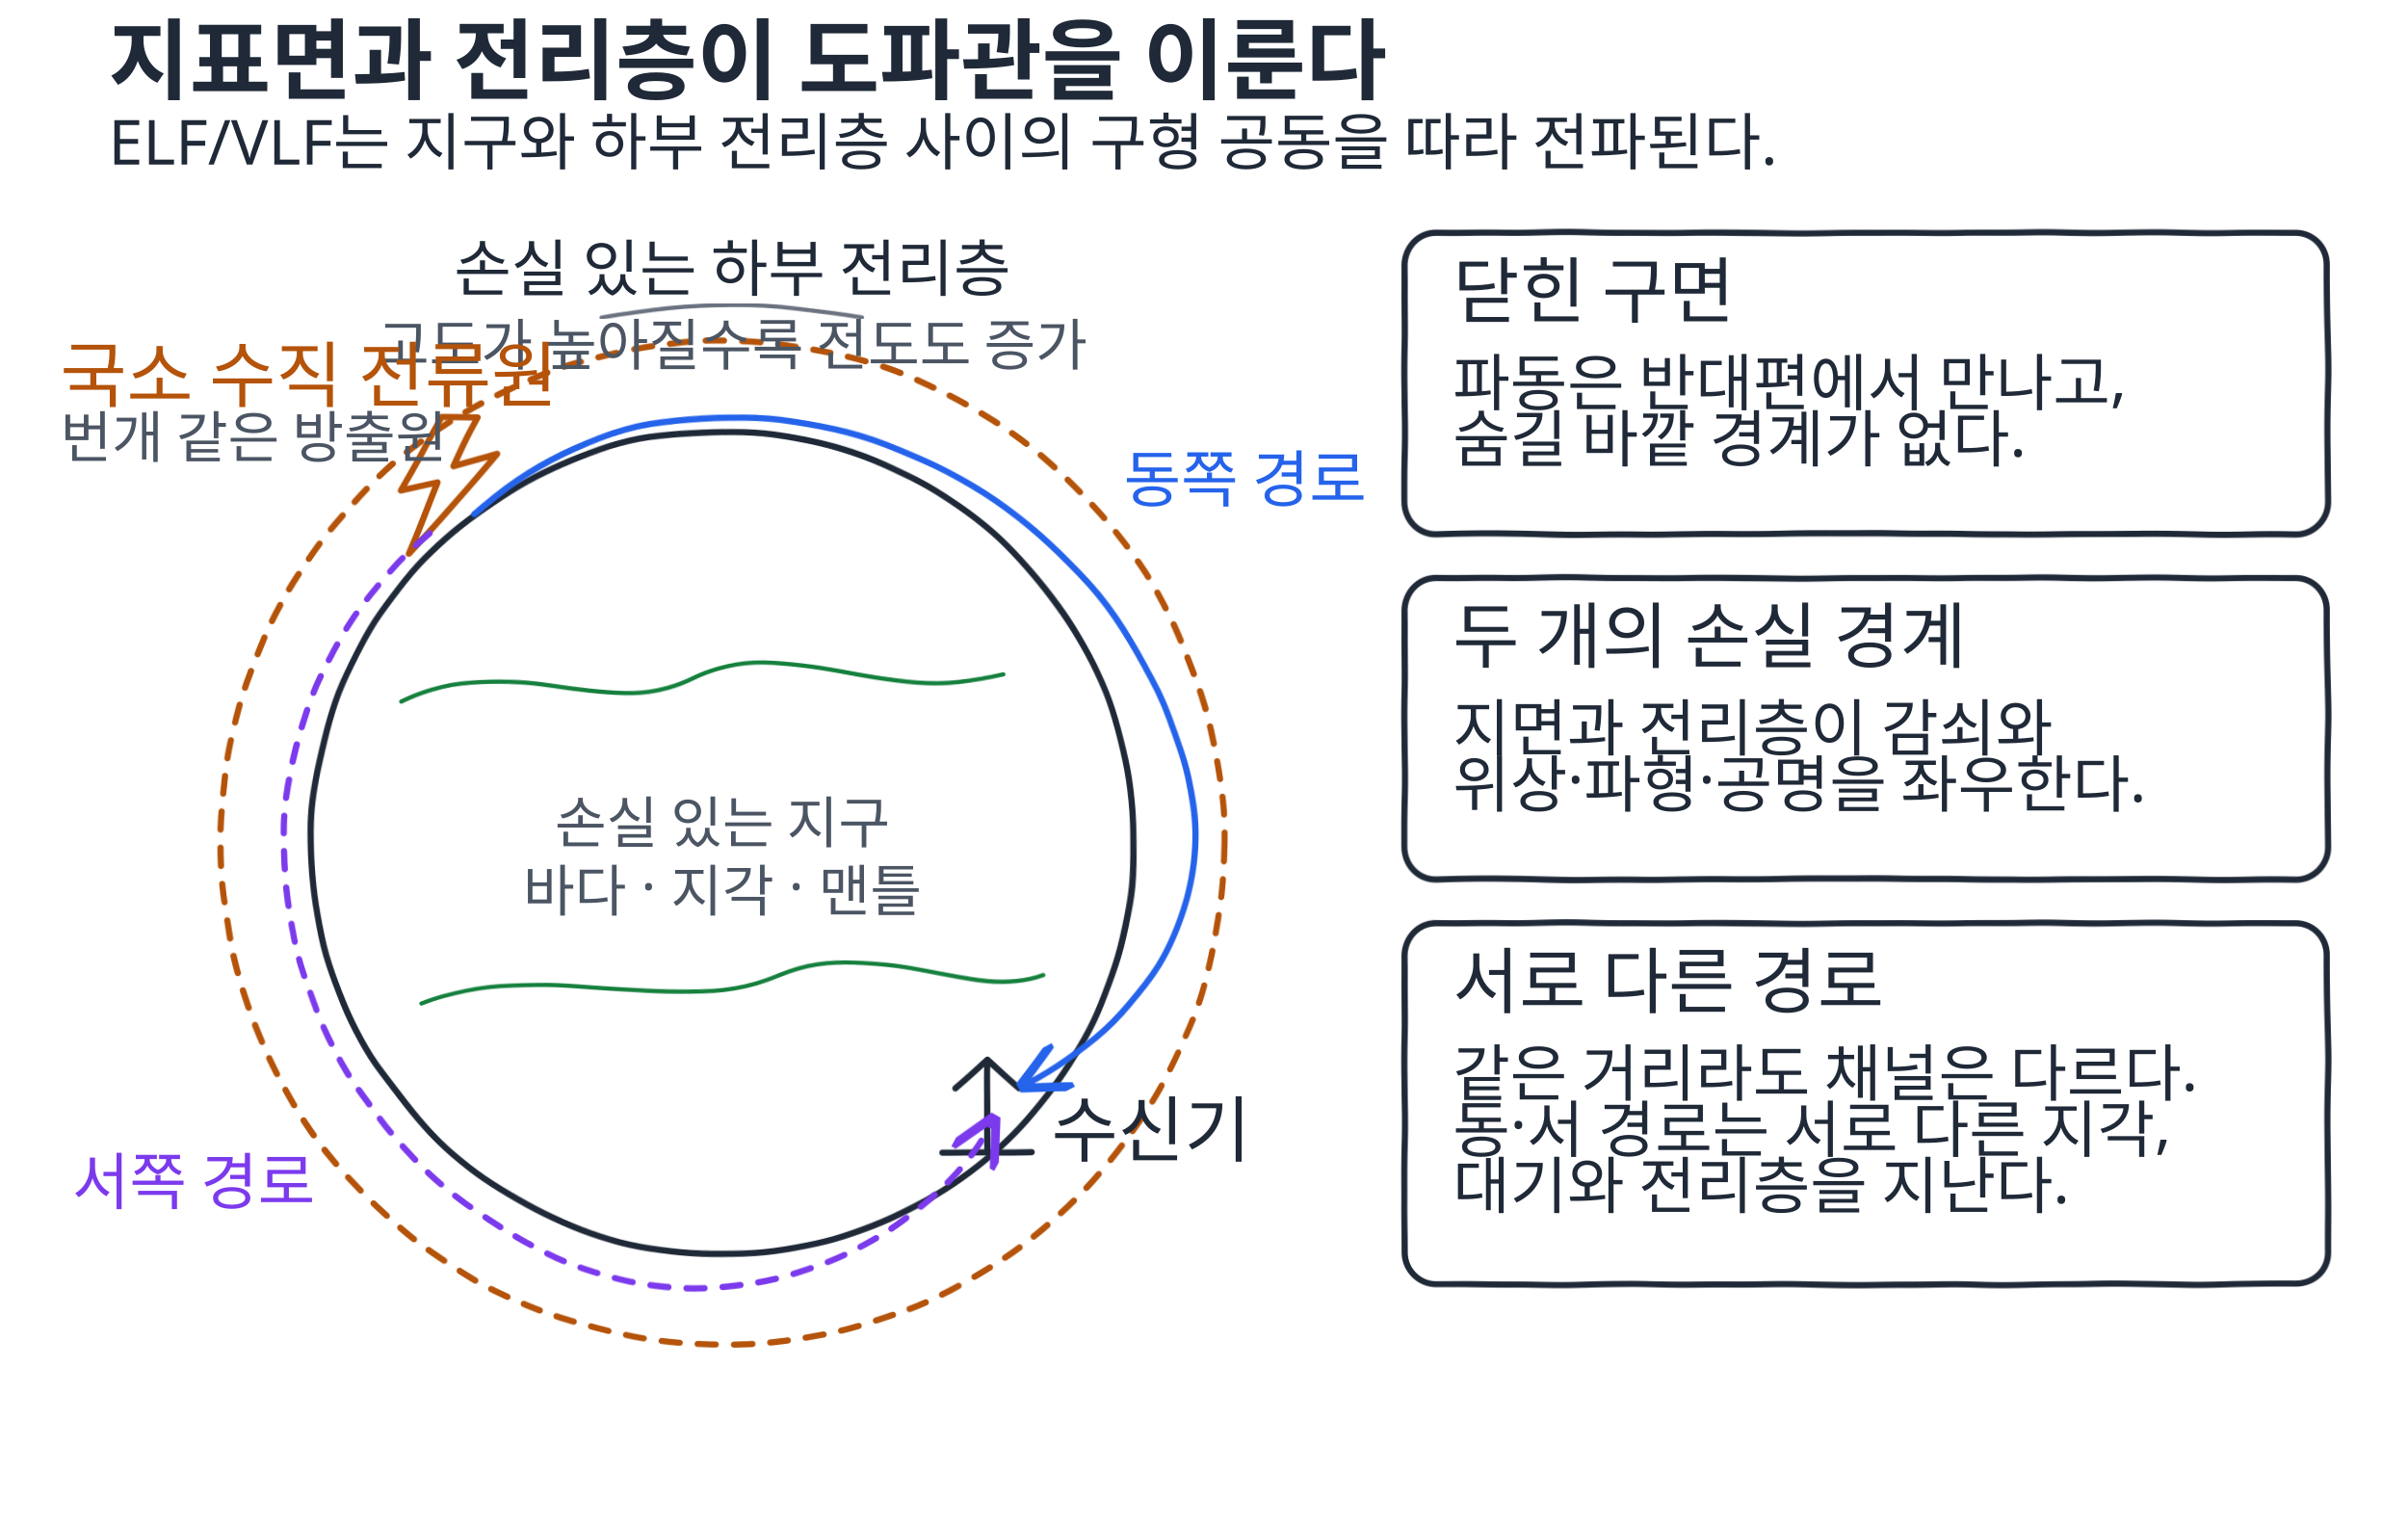
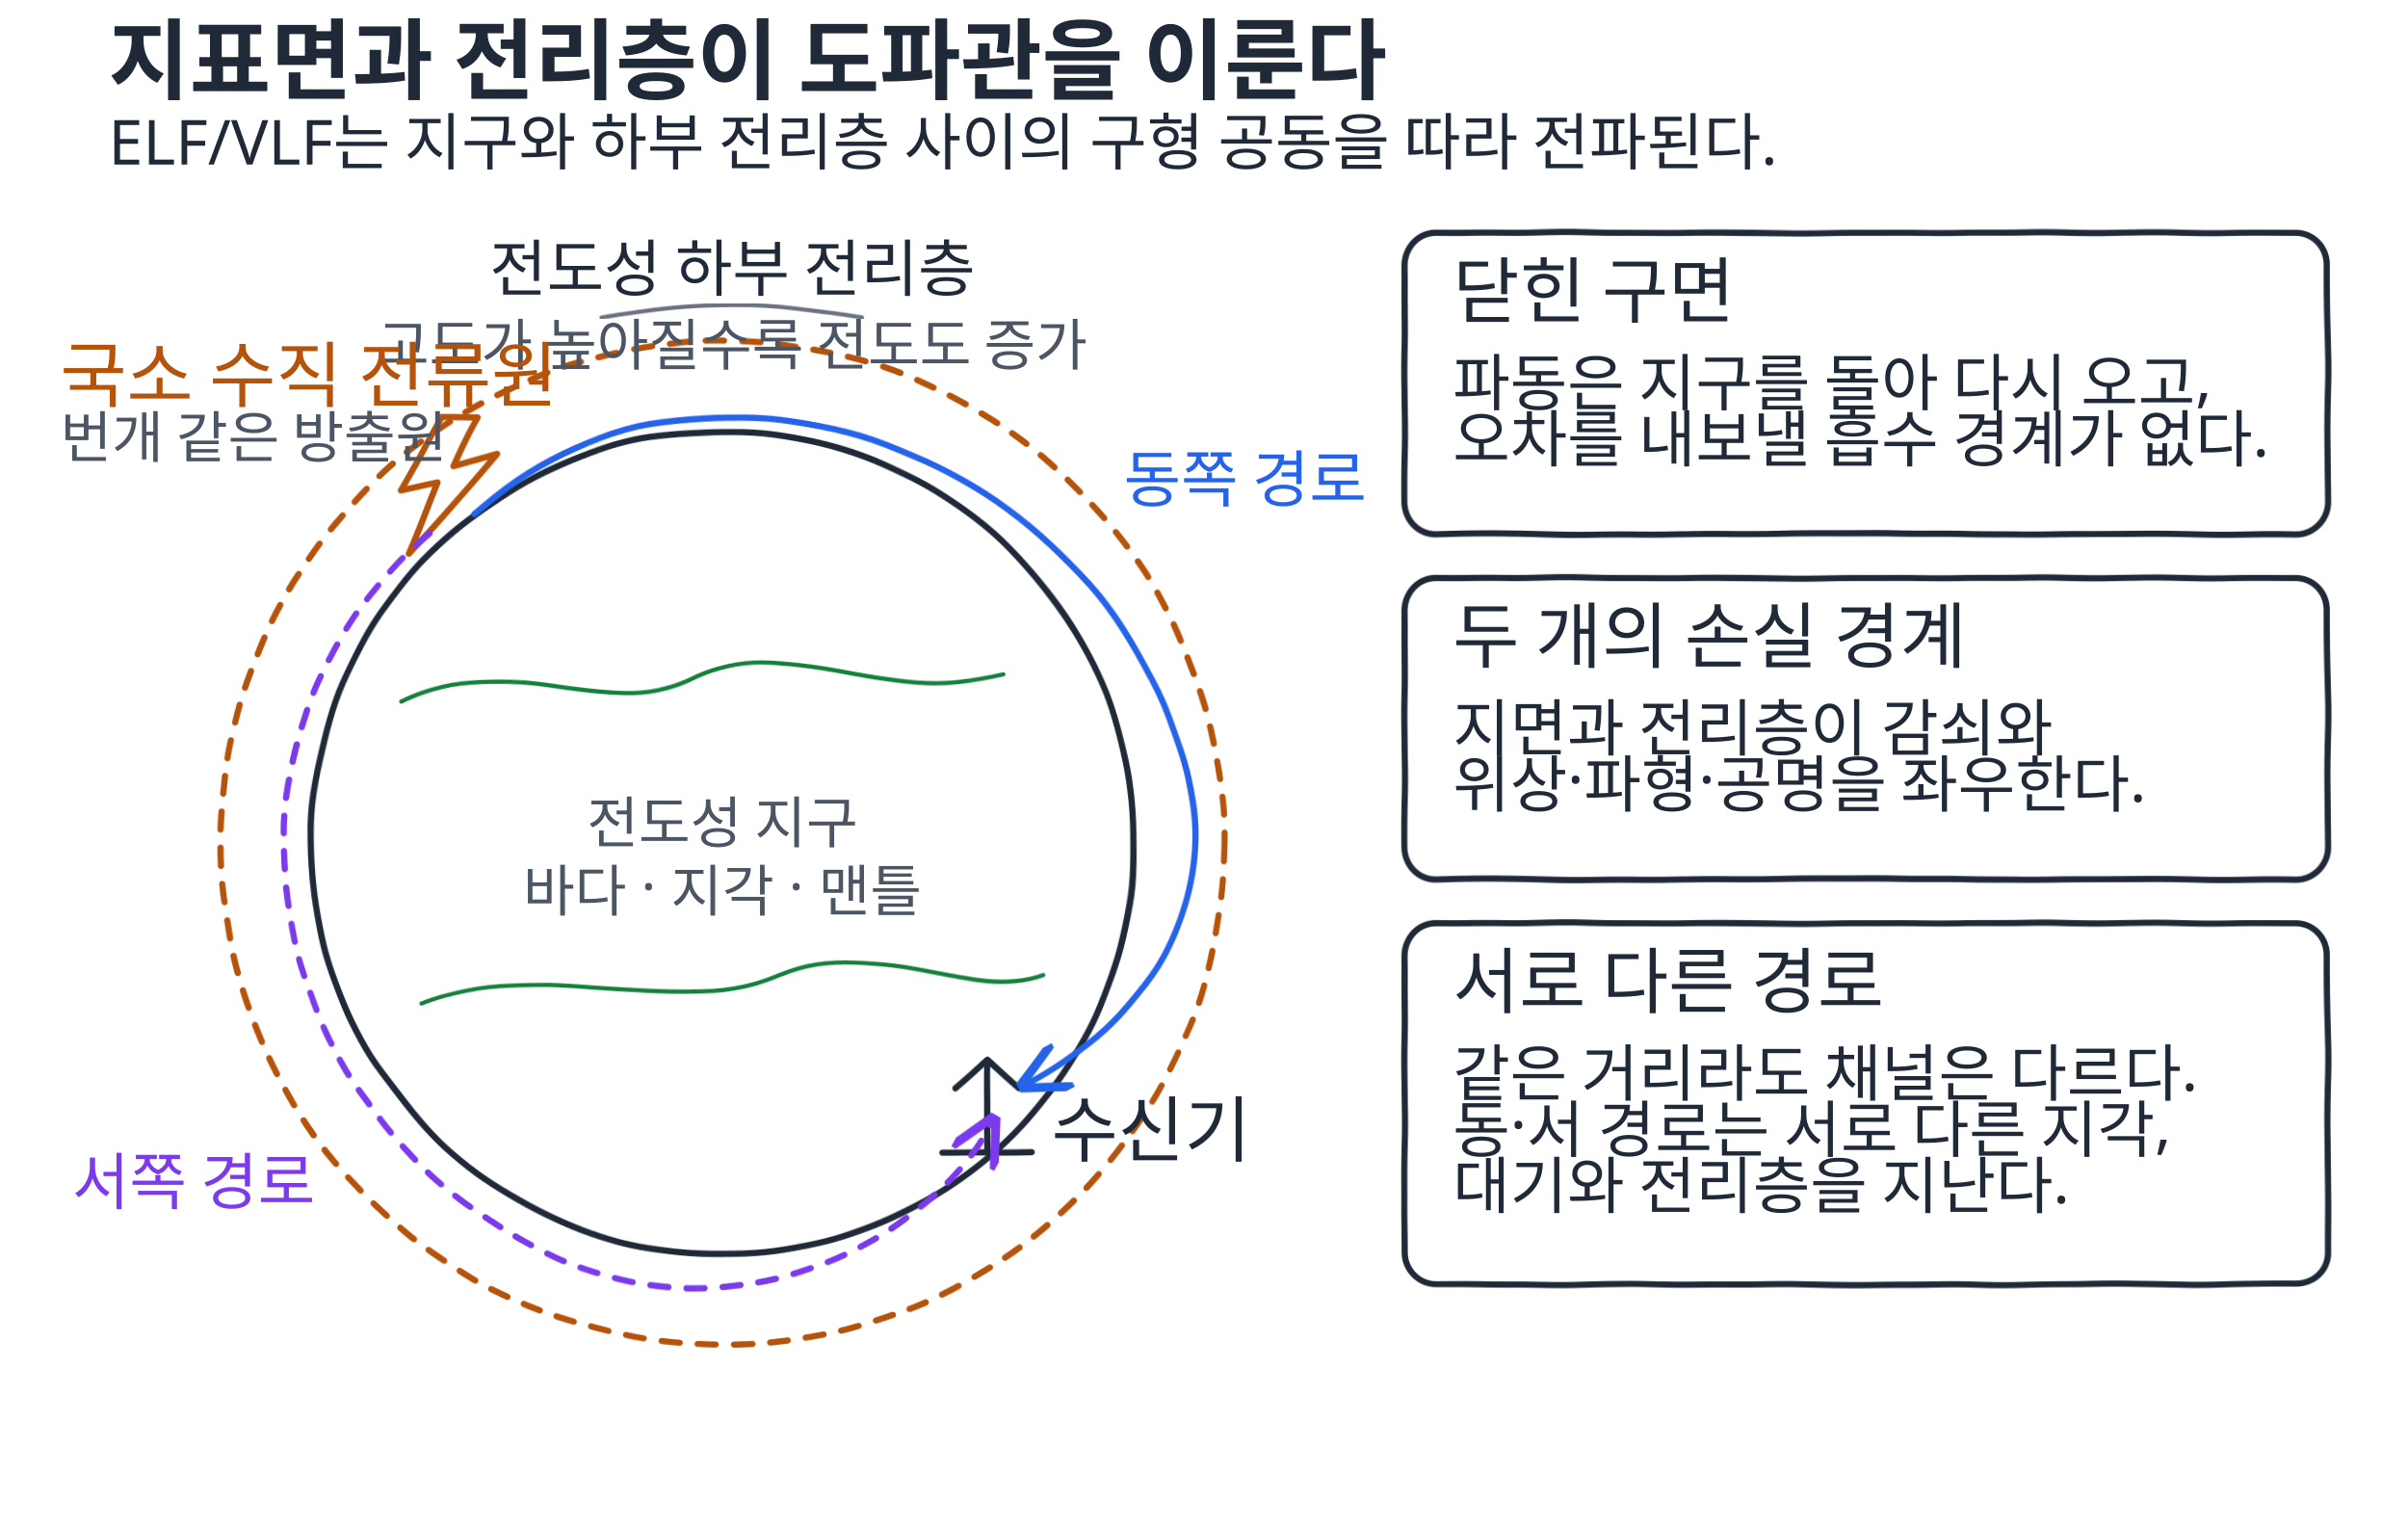
<svg xmlns="http://www.w3.org/2000/svg" viewBox="0 0 1200 760" role="img" aria-labelledby="title desc">
  <defs>
    <filter id="handdrawn">
      <feTurbulence type="fractalNoise" baseFrequency="0.018" numOctaves="2" seed="7" result="noise" />
      <feDisplacementMap in="SourceGraphic" in2="noise" scale="1.9" xChannelSelector="R" yChannelSelector="G" />
    </filter>
    <marker id="arrow" viewBox="0 0 10 10" refX="8" refY="5" markerWidth="8" markerHeight="8" orient="auto-start-reverse">
      <path d="M 0 0 L 10 5 L 0 10" fill="none" stroke="#1f2937" stroke-width="1.8" stroke-linejoin="round" />
    </marker>
    <marker id="arrow-blue" viewBox="0 0 10 10" refX="8" refY="5" markerWidth="8" markerHeight="8" orient="auto-start-reverse">
      <path d="M 0 0 L 10 5 L 0 10" fill="none" stroke="#2563eb" stroke-width="1.8" stroke-linejoin="round" />
    </marker>
    <marker id="arrow-purple" viewBox="0 0 10 10" refX="8" refY="5" markerWidth="8" markerHeight="8" orient="auto-start-reverse">
      <path d="M 0 0 L 10 5 L 0 10" fill="none" stroke="#7c3aed" stroke-width="1.8" stroke-linejoin="round" />
    </marker>
    <style>
      .ink { fill: none; stroke: #1f2937; stroke-width: 3.1; stroke-linecap: round; stroke-linejoin: round; filter: url(#handdrawn); }
      .thin { stroke-width: 2.1; }
      .dash { stroke-dasharray: 9 9; }
      .muted { stroke: #6b7280; }
      .blue { stroke: #2563eb; }
      .purple { stroke: #7c3aed; }
      .amber { stroke: #b45309; }
      .green { stroke: #15803d; }
      .note { fill: #1f2937; font-family: "Nanum Pen Script", "Comic Sans MS", "Apple SD Gothic Neo", "Noto Sans KR", sans-serif; font-size: 36px; }
      .small { font-size: 31px; }
      .tiny { font-size: 28px; fill: #4b5563; }
      .label { font-size: 44px; font-weight: 700; }
      .cblue { fill: #2563eb; }
      .cpurple { fill: #7c3aed; }
      .camber { fill: #b45309; }
    </style>
  </defs>
  <g transform="translate(54 46)">
    <text class="note label" x="0" y="0">지표면과 전리층이 도파관을 이룬다</text>
    <text class="note small" x="0" y="36">ELF/VLF는 지구와 하부 전리층 사이의 구형 공동을 따라 전파된다.</text>
  </g>
  <g>
    <circle class="ink amber dash" cx="360" cy="420" r="250" />
    <circle class="ink" cx="360" cy="420" r="205" />
    <path class="ink thin green" d="M200 350 C255 322, 300 360, 345 338 C392 315, 440 352, 500 336" />
    <path class="ink thin green" d="M210 500 C270 476, 330 508, 388 486 C440 466, 486 500, 520 486" />
-     <text class="note tiny" x="360" y="420" text-anchor="middle">손실 있는 지구</text>
+     <text class="note tiny" x="360" y="420" text-anchor="middle">전도성 지구</text>
    <text class="note tiny" x="360" y="454" text-anchor="middle">바다 · 지각 · 맨틀</text>
    <path class="ink thin muted" d="M300 158 C345 150, 385 150, 430 158" />
-     <text class="note small" x="365" y="145" text-anchor="middle">손실 있는 하부 전리층</text>
+     <text class="note small" x="365" y="145" text-anchor="middle">전도성 하부 전리층</text>
    <text class="note tiny" x="365" y="182" text-anchor="middle">고도가 높아질수록 전도도 증가</text>
  </g>
  <g transform="translate(214 214)">
    <path class="ink amber" d="M6 -6 L-14 30 L4 26 L-10 62 L34 12 L12 18 L24 -6 Z" />
  </g>
  <text class="note camber" x="30" y="200">국소 수직 전류원</text>
  <text class="note tiny" x="30" y="228">번개 같은 방출원</text>
  <g transform="translate(492 528)" class="ink">
    <path d="M0 46 L0 0 M-16 14 L0 0 L16 14 M-22 46 L22 46" />
  </g>
  <text class="note" x="524" y="576">수신기</text>
  <path class="ink blue" marker-end="url(#arrow-blue)" d="M236 256 C346 156, 540 220, 588 372 C614 452, 566 512, 512 540" />
  <path class="ink purple dash" marker-end="url(#arrow-purple)" d="M214 266 C96 366, 128 552, 268 622 C366 672, 462 618, 494 560" />
  <text class="note cblue small" x="560" y="250">동쪽 경로</text>
  <text class="note cpurple small" x="36" y="600">서쪽 경로</text>
  <g transform="translate(700 116)">
    <rect class="ink" x="0" y="0" width="460" height="150" rx="16" />
    <text class="note" x="24" y="42">닫힌 구면</text>
-     <text class="note small" x="24" y="86">파동은 반대편에서 만나고,</text>
-     <text class="note small" x="24" y="114">숨길 바깥 경계가 없다.</text>
+     <text class="note small" x="24" y="86">파동은 지구를 돌아 다시 오고,</text>
+     <text class="note small" x="24" y="114">오차를 내보낼 흡수 경계가 없다.</text>
  </g>
  <g transform="translate(700 288)">
    <rect class="ink" x="0" y="0" width="460" height="150" rx="16" />
    <text class="note" x="24" y="42">두 개의 손실 경계</text>
    <text class="note small" x="24" y="86">지면과 전리층이 감쇠와</text>
    <text class="note small" x="24" y="114">위상·파형·공명을 좌우한다.</text>
  </g>
  <g transform="translate(700 460)">
    <rect class="ink" x="0" y="0" width="460" height="180" rx="16" />
    <text class="note" x="24" y="42">서로 다른 경로</text>
    <text class="note small" x="24" y="86">같은 거리라도 채널은 다르다.</text>
    <text class="note small" x="24" y="114">동·서 경로는 서로 다른 지각,</text>
    <text class="note small" x="24" y="142">대기와 전리층을 지난다.</text>
  </g>
</svg>
